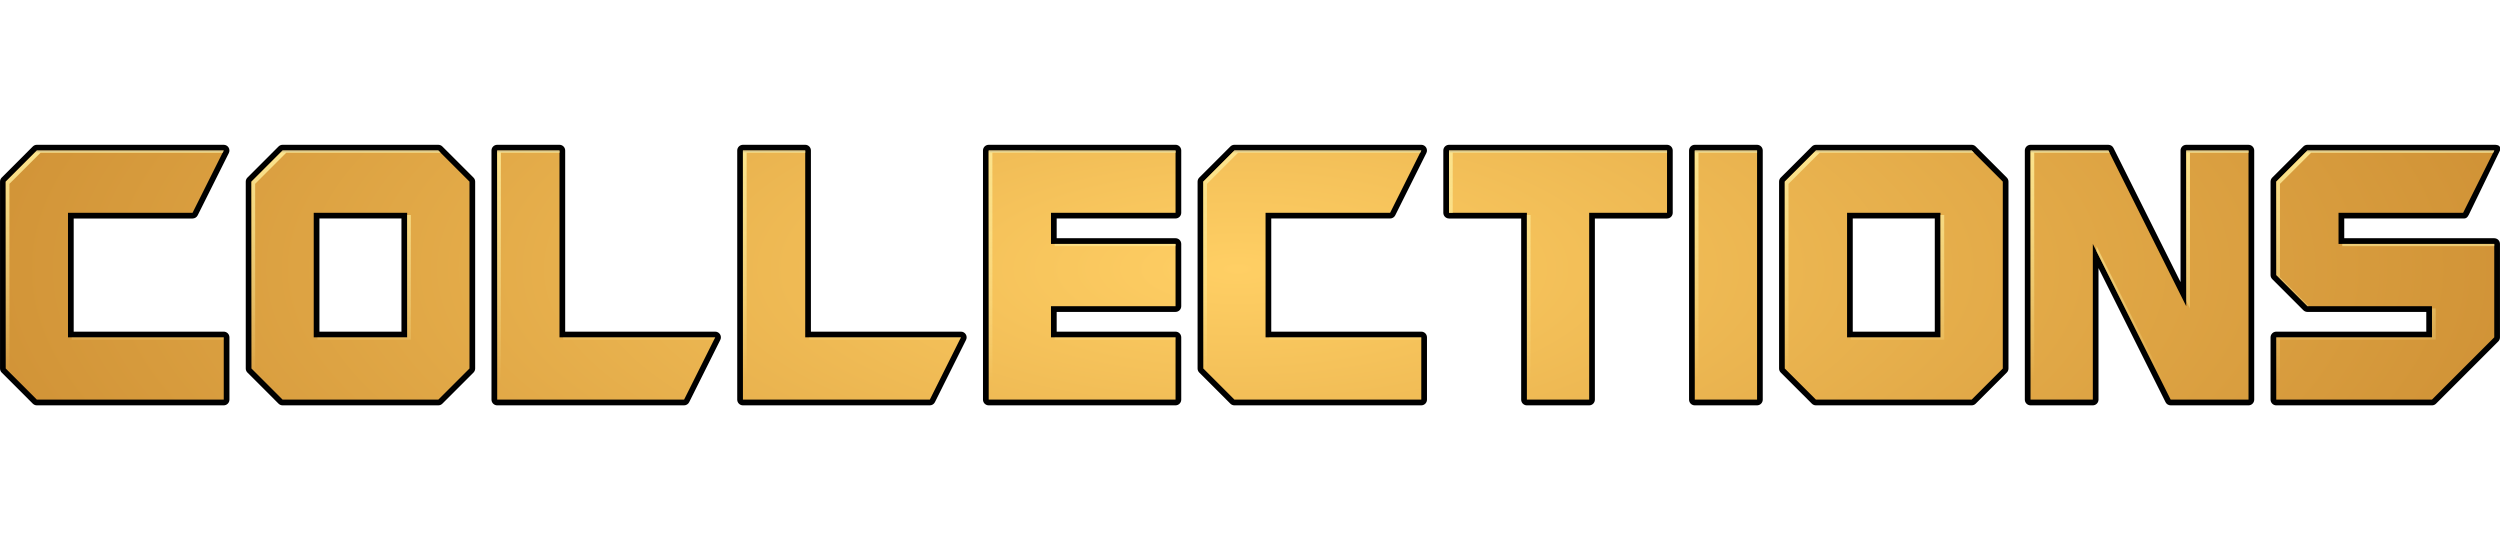
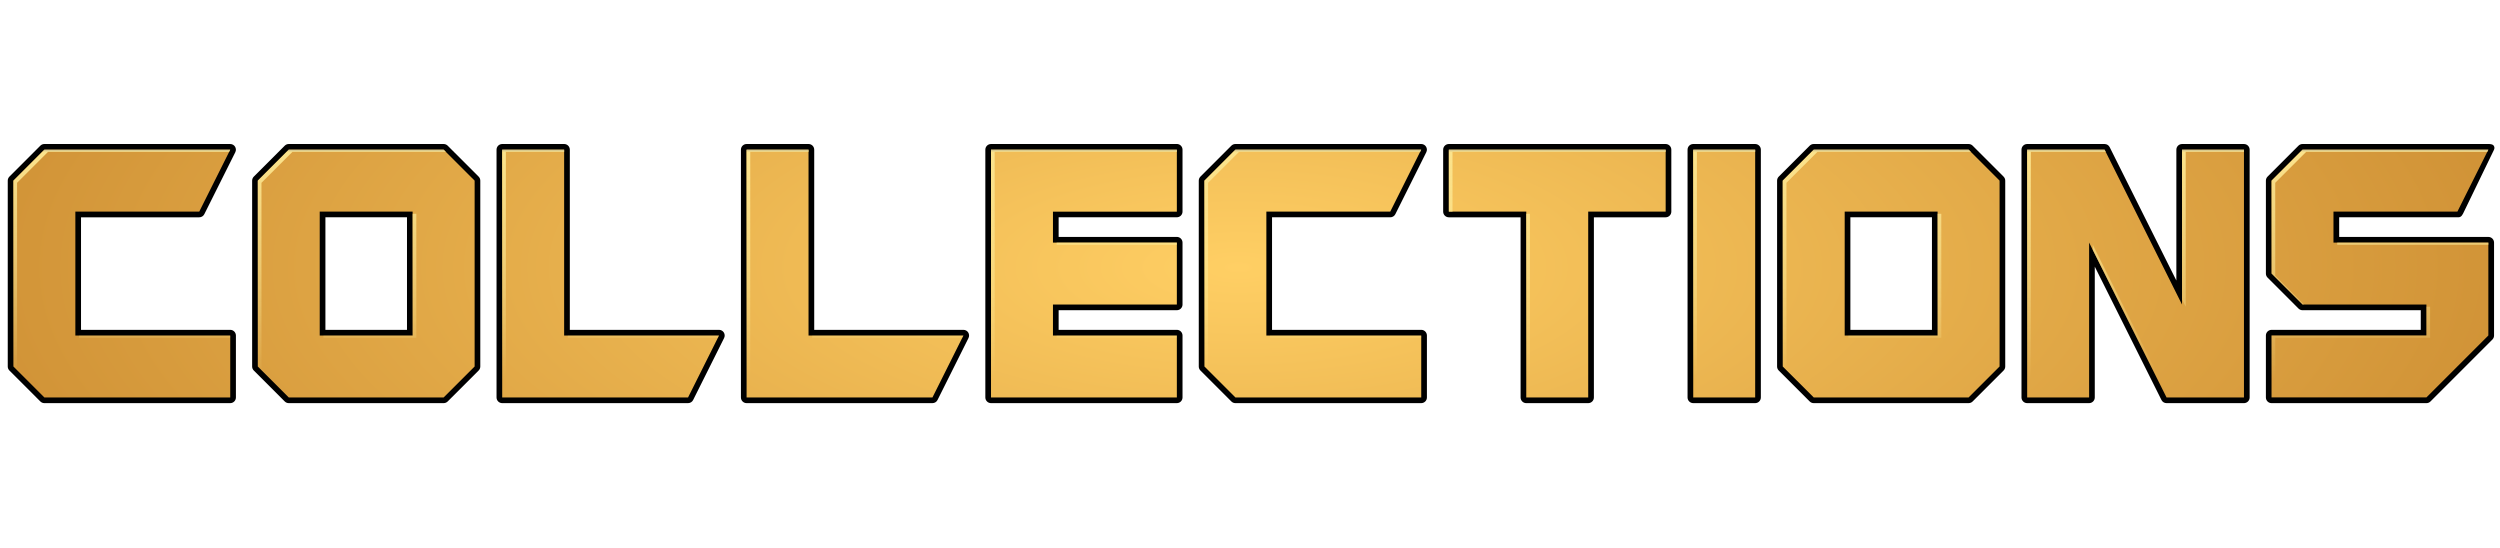
- <svg xmlns="http://www.w3.org/2000/svg" xmlns:xlink="http://www.w3.org/1999/xlink" width="302.341" height="66.534" viewBox="0 0 79.994 17.604" version="1.1" id="svg9136">
+ <svg xmlns="http://www.w3.org/2000/svg" xmlns:xlink="http://www.w3.org/1999/xlink" width="304" height="66.534" viewBox="0 0 80.433 17.604" version="1.1" id="svg9136">
  <defs id="defs9130">
    <linearGradient id="linearGradient4559">
      <stop style="stop-color:#000000;stop-opacity:1" offset="0" id="stop4555" />
      <stop id="stop4563" offset="0.007" style="stop-color:#c5bb8f;stop-opacity:1" />
      <stop style="stop-color:#fbe38c;stop-opacity:1" offset="0.018" id="stop4565" />
      <stop style="stop-color:#fffbb1;stop-opacity:0;" offset="1" id="stop4557" />
    </linearGradient>
    <linearGradient id="linearGradient4549">
      <stop style="stop-color:#ffcf64;stop-opacity:1" offset="0" id="stop4545" />
      <stop style="stop-color:#d09236;stop-opacity:1" offset="1" id="stop4547" />
    </linearGradient>
-     <radialGradient xlink:href="#linearGradient4549" id="radialGradient4553" cx="55.191" cy="275.031" fx="55.191" fy="275.031" r="39.815" gradientTransform="matrix(1.046517,0,0,0.3840344,-2.567365,169.7277)" gradientUnits="userSpaceOnUse" />
-     <linearGradient xlink:href="#linearGradient4559" id="linearGradient4561" x1="17.804" y1="17.983" x2="17.804" y2="46.173" gradientUnits="userSpaceOnUse" />
+     <radialGradient xlink:href="#linearGradient4549" id="radialGradient4553" cx="55.191" cy="275.031" fx="55.191" fy="275.031" r="39.815" gradientTransform="matrix(1.046517,0,0,0.3840344,-2.318831,169.7277)" gradientUnits="userSpaceOnUse" />
+     <linearGradient xlink:href="#linearGradient4559" id="linearGradient4561" x1="17.804" y1="17.983" x2="17.804" y2="46.173" gradientUnits="userSpaceOnUse" gradientTransform="matrix(0.2645833,0,0,0.2645833,15.83961,266.7455)" />
  </defs>
  <g id="layer1" transform="translate(-15.59107,-266.7455)">
    <g aria-label="All Games" style="font-style:normal;font-variant:normal;font-weight:normal;font-stretch:normal;font-size:20.44px;line-height:12.775px;font-family:'namco regular';-inkscape-font-specification:'namco regular, ';letter-spacing:0px;word-spacing:0px;fill:#fbe01b;fill-opacity:1;stroke:none;stroke-width:0.511px;stroke-linecap:butt;stroke-linejoin:miter;stroke-opacity:1" id="text4594">
-       <g style="font-style:normal;font-variant:normal;font-weight:normal;font-stretch:normal;font-size:medium;line-height:4.559px;font-family:'namco regular';-inkscape-font-specification:'namco regular, ';letter-spacing:0px;word-spacing:0px;fill:#000000;fill-opacity:1;stroke:none;stroke-width:0.182px;stroke-linecap:butt;stroke-linejoin:miter;stroke-opacity:1" id="g5800" transform="matrix(1.092957,0,0,1.092957,-14.32256,-41.81751)">
+       <g style="font-style:normal;font-variant:normal;font-weight:normal;font-stretch:normal;font-size:medium;line-height:4.559px;font-family:'namco regular';-inkscape-font-specification:'namco regular, ';letter-spacing:0px;word-spacing:0px;fill:#000000;fill-opacity:1;stroke:none;stroke-width:0.182px;stroke-linecap:butt;stroke-linejoin:miter;stroke-opacity:1" id="g5800" transform="matrix(1.092957,0,0,1.092957,-14.07402,-41.81751)">
        <path id="path5798" d="m 48.426,171.732 c -0.168,-5.6e-4 -0.328,0.066 -0.447,0.184 l -3.445,3.445 c -0.118,0.119 -0.184,0.28 -0.184,0.447 v 20.678 c -5.65e-4,0.168 0.065,0.328 0.184,0.447 l 3.445,3.445 c 0.119,0.118 0.28,0.184 0.447,0.184 h 20.678 c 0.348,-3e-4 0.631,-0.283 0.631,-0.631 v -6.893 c -3.02e-4,-0.348 -0.283,-0.631 -0.631,-0.631 H 52.502 V 179.887 H 65.656 c 0.239,1.5e-4 0.457,-0.134 0.564,-0.348 l 3.447,-6.893 c 0.21,-0.42 -0.095,-0.914 -0.564,-0.914 z m 27.191,0 c -0.168,-5.6e-4 -0.328,0.066 -0.447,0.184 l -3.445,3.445 c -0.118,0.119 -0.184,0.28 -0.184,0.447 v 20.678 c -5.65e-4,0.168 0.065,0.328 0.184,0.447 l 3.445,3.445 c 0.119,0.118 0.28,0.184 0.447,0.184 h 17.23 c 0.168,5.7e-4 0.328,-0.066 0.447,-0.184 l 3.447,-3.445 c 0.118,-0.119 0.184,-0.28 0.184,-0.447 v -20.678 c 5.65e-4,-0.168 -0.065,-0.328 -0.184,-0.447 l -3.447,-3.445 c -0.119,-0.118 -0.28,-0.184 -0.447,-0.184 z m 23.746,0 c -0.348,3e-4 -0.631,0.283 -0.631,0.631 v 27.568 c 3.02e-4,0.348 0.283,0.631 0.631,0.631 h 20.678 c 0.239,1.5e-4 0.457,-0.134 0.564,-0.348 l 3.445,-6.893 c 0.21,-0.42 -0.095,-0.914 -0.564,-0.914 h -16.6 v -20.045 c -3e-4,-0.348 -0.283,-0.631 -0.631,-0.631 z m 27.191,0 c -0.348,3e-4 -0.631,0.283 -0.631,0.631 v 27.568 c 3e-4,0.348 0.283,0.631 0.631,0.631 h 20.678 c 0.239,1.5e-4 0.457,-0.134 0.564,-0.348 l 3.445,-6.893 c 0.21,-0.42 -0.095,-0.914 -0.564,-0.914 h -16.6 v -20.045 c -3e-4,-0.348 -0.283,-0.631 -0.631,-0.631 z m 27.193,0 c -0.348,3e-4 -0.631,0.283 -0.631,0.631 v 27.568 c 3e-4,0.348 0.283,0.631 0.631,0.631 h 20.676 c 0.348,-3e-4 0.631,-0.283 0.631,-0.631 v -6.893 c -3e-4,-0.348 -0.283,-0.631 -0.631,-0.631 h -13.152 v -2.184 h 13.152 c 0.348,-3e-4 0.631,-0.283 0.631,-0.631 v -6.893 c -3e-4,-0.348 -0.283,-0.631 -0.631,-0.631 h -13.152 v -2.184 h 13.152 c 0.348,-3e-4 0.631,-0.283 0.631,-0.631 v -6.893 c -3e-4,-0.348 -0.283,-0.631 -0.631,-0.631 z m 27.191,0 c -0.168,-5.6e-4 -0.328,0.066 -0.447,0.184 l -3.445,3.445 c -0.118,0.119 -0.184,0.28 -0.184,0.447 v 20.678 c -5.6e-4,0.168 0.066,0.328 0.184,0.447 l 3.445,3.445 c 0.119,0.118 0.28,0.184 0.447,0.184 h 20.676 c 0.348,-3e-4 0.631,-0.283 0.631,-0.631 v -6.893 c -3e-4,-0.348 -0.283,-0.631 -0.631,-0.631 h -16.6 v -12.521 h 13.154 c 0.239,1.5e-4 0.457,-0.134 0.564,-0.348 l 3.445,-6.893 c 0.21,-0.42 -0.095,-0.914 -0.564,-0.914 z m 23.746,0 c -0.348,3e-4 -0.631,0.283 -0.631,0.631 v 6.893 c 3e-4,0.348 0.283,0.631 0.631,0.631 h 7.984 v 20.045 c 3e-4,0.348 0.283,0.631 0.631,0.631 h 6.893 c 0.348,-3e-4 0.631,-0.283 0.631,-0.631 v -20.045 h 7.984 c 0.348,-3e-4 0.631,-0.283 0.631,-0.631 v -6.893 c -3e-4,-0.348 -0.283,-0.631 -0.631,-0.631 z m 27.191,0 c -0.348,3e-4 -0.631,0.283 -0.631,0.631 v 27.568 c 3e-4,0.348 0.283,0.631 0.631,0.631 h 6.893 c 0.348,-3e-4 0.631,-0.283 0.631,-0.631 v -27.568 c -3e-4,-0.348 -0.283,-0.631 -0.631,-0.631 z m 13.408,0 c -0.168,-5.7e-4 -0.328,0.066 -0.447,0.184 l -3.447,3.445 c -0.118,0.119 -0.184,0.28 -0.184,0.447 v 20.678 c -5.7e-4,0.168 0.066,0.328 0.184,0.447 l 3.447,3.445 c 0.119,0.118 0.28,0.184 0.447,0.184 h 17.23 c 0.168,5.7e-4 0.328,-0.066 0.447,-0.184 l 3.445,-3.445 c 0.118,-0.119 0.184,-0.28 0.184,-0.447 v -20.678 c 5.6e-4,-0.168 -0.066,-0.328 -0.184,-0.447 l -3.445,-3.445 c -0.119,-0.118 -0.28,-0.184 -0.447,-0.184 z m 23.746,0 c -0.348,3e-4 -0.631,0.283 -0.631,0.631 v 27.568 c 3e-4,0.348 0.283,0.631 0.631,0.631 h 6.891 c 0.348,-3.1e-4 0.631,-0.283 0.631,-0.631 V 185.375 l 7.42,14.84 c 0.107,0.213 0.326,0.348 0.564,0.348 h 8.615 c 0.348,-3e-4 0.631,-0.283 0.631,-0.631 v -27.568 c -3e-4,-0.348 -0.283,-0.631 -0.631,-0.631 h -6.891 c -0.348,3e-4 -0.631,0.283 -0.631,0.631 v 14.557 l -7.42,-14.84 c -0.107,-0.213 -0.326,-0.348 -0.564,-0.348 z m 30.637,0 c -0.168,-5.7e-4 -0.328,0.066 -0.447,0.184 l -3.445,3.445 c -0.118,0.119 -0.184,0.28 -0.184,0.447 v 10.34 c -5.7e-4,0.168 0.066,0.328 0.184,0.447 l 3.445,3.445 c 0.119,0.118 0.28,0.184 0.447,0.184 h 13.154 v 2.184 h -16.6 c -0.348,3e-4 -0.631,0.283 -0.631,0.631 v 6.893 c 3e-4,0.348 0.283,0.631 0.631,0.631 h 17.23 c 0.168,5.7e-4 0.328,-0.066 0.447,-0.184 l 6.893,-6.893 c 0.118,-0.119 0.184,-0.28 0.184,-0.447 v -10.338 c -3e-4,-0.348 -0.283,-0.631 -0.631,-0.631 h -16.6 v -2.184 h 13.258 c 0.348,-3e-4 0.484,-0.313 0.631,-0.631 l 3.341,-6.893 c 0.089,-0.209 0.029,-0.353 -0.049,-0.458 -0.115,-0.154 -0.375,-0.173 -0.582,-0.173 z m -219.973,8.154 h 9.076 v 12.521 h -9.076 z m 169.666,0 h 9.076 v 12.521 h -9.076 z" style="font-style:normal;font-variant:normal;font-weight:normal;font-stretch:normal;line-height:8.951px;font-family:Guardians;-inkscape-font-specification:Guardians;text-align:center;text-anchor:middle;stroke-width:0.689px" transform="matrix(0.2645833,0,0,0.2645833,15.63529,241.1213)" />
      </g>
-       <path id="path5742" style="font-style:normal;font-variant:normal;font-weight:normal;font-stretch:normal;font-size:medium;line-height:8.951px;font-family:Guardians;-inkscape-font-specification:Guardians;text-align:center;letter-spacing:0px;word-spacing:0px;text-anchor:middle;fill:url(#radialGradient4553);fill-opacity:1;stroke:none;stroke-width:0.199px;stroke-linecap:butt;stroke-linejoin:miter;stroke-opacity:1" d="m 16.77,271.561 -0.996,0.996 v 5.98 l 0.996,0.996 h 5.98 v -1.993 H 17.766 v -3.986 h 3.986 l 0.997,-1.993 z m 7.863,0 -0.996,0.996 v 5.98 l 0.996,0.996 h 4.983 l 0.997,-0.996 v -5.98 l -0.997,-0.996 z m 6.867,0 v 7.972 h 5.98 l 0.996,-1.993 h -4.983 v -5.979 z m 7.863,0 v 7.972 h 5.98 l 0.996,-1.993 h -4.983 v -5.979 z m 7.864,0 v 7.972 h 5.979 v -1.993 h -3.986 v -0.996 h 3.986 v -1.993 h -3.986 v -0.996 h 3.986 v -1.993 z m 7.863,0 -0.996,0.996 v 5.98 l 0.996,0.996 h 5.979 v -1.993 h -4.983 v -3.986 h 3.986 l 0.996,-1.993 z m 6.867,0 v 1.993 h 2.491 v 5.979 h 1.993 v -5.979 h 2.491 v -1.993 z m 7.863,0 v 7.972 h 1.993 v -7.972 z m 3.877,0 -0.997,0.996 v 5.98 l 0.997,0.996 H 78.68 l 0.996,-0.996 v -5.98 L 78.68,271.561 Z m 6.867,0 v 7.972 h 1.993 v -4.983 l 2.491,4.983 h 2.491 v -7.972 h -1.993 v 4.983 l -2.491,-4.983 z m 8.859,0 -0.996,0.996 v 2.99 l 0.996,0.996 h 3.986 v 0.996 h -4.983 v 1.993 h 4.983 l 1.993,-1.993 v -2.989 h -4.983 v -0.996 h 3.987 l 0.996,-1.993 z m -63.794,1.993 h 2.989 v 3.986 h -2.989 z m 49.064,0 h 2.989 v 3.986 h -2.989 z" />
-       <g style="font-style:normal;font-variant:normal;font-weight:normal;font-stretch:normal;font-size:medium;line-height:4.559px;font-family:'namco regular';-inkscape-font-specification:'namco regular, ';letter-spacing:0px;word-spacing:0px;fill:#3aaae2;fill-opacity:1;stroke:none;stroke-width:0.182px;stroke-linecap:butt;stroke-linejoin:miter;stroke-opacity:1" transform="matrix(1.092957,0,0,1.092957,-13.32625,-43.16314)" id="g5777" />
-       <g style="font-style:normal;font-variant:normal;font-weight:normal;font-stretch:normal;font-size:medium;line-height:4.559px;font-family:'namco regular';-inkscape-font-specification:'namco regular, ';letter-spacing:0px;word-spacing:0px;fill:#000000;fill-opacity:1;stroke:none;stroke-width:0.182px;stroke-linecap:butt;stroke-linejoin:miter;stroke-opacity:1" id="g5796" transform="matrix(1.092957,0,0,1.092957,-13.32625,-43.16314)" />
-       <path style="font-style:normal;font-variant:normal;font-weight:normal;font-stretch:normal;font-size:medium;line-height:8.951px;font-family:Guardians;-inkscape-font-specification:Guardians;text-align:center;letter-spacing:0px;word-spacing:0px;text-anchor:middle;fill:url(#linearGradient4561);fill-opacity:1;stroke:none;stroke-width:0.753px;stroke-linecap:butt;stroke-linejoin:miter;stroke-opacity:1" d="M 4.455,18.201 0.689,21.967 V 44.566 L 4.455,48.332 H 4.635 L 1.137,44.834 V 22.234 L 4.902,18.469 H 26.92 l 0.135,-0.268 z m 29.719,0 -3.766,3.766 v 22.6 l 3.766,3.766 h 0.18 L 30.855,44.834 V 22.234 l 3.766,-3.766 h 18.652 l -0.268,-0.268 z m 25.953,0 v 30.131 h 0.447 V 18.469 h 7.086 v -0.268 z m 29.719,0 v 30.131 h 0.447 V 18.469 h 7.086 v -0.268 z m 29.723,0 v 30.131 h 0.445 V 18.469 h 22.152 v -0.268 z m 29.719,0 -3.766,3.766 v 22.6 l 3.766,3.766 h 0.178 L 145.967,44.834 V 22.234 l 3.766,-3.766 h 22.02 l 0.133,-0.268 z m 25.953,0 v 7.533 h 0.447 V 18.469 h 25.918 v -0.268 z m 29.719,0 v 30.131 h 0.447 V 18.469 h 7.086 v -0.268 z m 14.654,0 -3.768,3.766 v 22.6 l 3.768,3.766 h 0.18 l -3.5,-3.498 V 22.234 l 3.768,-3.766 h 18.652 l -0.268,-0.268 z m 25.953,0 v 30.131 h 0.447 V 18.469 h 9.104 l -0.135,-0.268 z m 18.832,0 V 36.406 l 0.447,0.895 V 18.469 h 7.084 v -0.268 z m 14.654,0 -3.766,3.766 v 11.301 l 3.766,3.766 h 0.178 l -3.498,-3.498 V 22.234 l 3.766,-3.766 h 22.018 l 0.137,-0.268 z M 49.24,26.002 V 40.799 H 38.389 v 0.268 H 49.688 V 26.002 Z m 135.416,0 v 22.33 h 0.447 V 26.002 Z m 50.021,0 v 14.797 h -10.852 v 0.268 H 235.125 V 26.002 Z M 127.547,29.5 v 0.268 h 14.619 V 29.5 Z m 155.719,0 v 0.268 h 18.387 V 29.5 Z m -29.721,0.268 v 0.627 l 8.969,17.938 h 0.314 z m 40.574,7.533 v 3.498 h -18.832 v 7.533 h 0.445 v -7.266 h 18.832 V 37.301 Z M 8.668,40.799 v 0.268 H 27.055 v -0.268 z m 59.439,0 v 0.268 h 18.252 l 0.133,-0.268 z m 29.719,0 v 0.268 h 18.254 l 0.133,-0.268 z m 29.721,0 v 0.268 h 14.619 v -0.268 z m 25.951,0 v 0.268 h 18.387 v -0.268 z" transform="matrix(0.2645833,0,0,0.2645833,15.59107,266.7455)" id="path4538" />
+       <path id="path5742" style="font-style:normal;font-variant:normal;font-weight:normal;font-stretch:normal;font-size:medium;line-height:8.951px;font-family:Guardians;-inkscape-font-specification:Guardians;text-align:center;letter-spacing:0px;word-spacing:0px;text-anchor:middle;fill:url(#radialGradient4553);fill-opacity:1;stroke:none;stroke-width:0.199px;stroke-linecap:butt;stroke-linejoin:miter;stroke-opacity:1" d="m 17.018,271.561 -0.996,0.996 v 5.98 l 0.996,0.996 h 5.98 v -1.993 h -4.983 v -3.986 h 3.986 l 0.997,-1.993 z m 7.863,0 -0.996,0.996 v 5.98 l 0.996,0.996 h 4.983 l 0.997,-0.996 v -5.98 l -0.997,-0.996 z m 6.867,0 v 7.972 h 5.98 l 0.996,-1.993 h -4.983 v -5.979 z m 7.863,0 v 7.972 h 5.98 l 0.996,-1.993 h -4.983 v -5.979 z m 7.864,0 v 7.972 h 5.979 v -1.993 h -3.986 v -0.996 h 3.986 v -1.993 h -3.986 v -0.996 h 3.986 v -1.993 z m 7.863,0 -0.996,0.996 v 5.98 l 0.996,0.996 h 5.979 v -1.993 h -4.983 v -3.986 h 3.986 l 0.996,-1.993 z m 6.867,0 v 1.993 h 2.491 v 5.979 h 1.993 v -5.979 H 69.181 v -1.993 z m 7.863,0 v 7.972 h 1.993 v -7.972 z m 3.877,0 -0.997,0.996 v 5.98 l 0.997,0.996 h 4.983 l 0.996,-0.996 v -5.98 l -0.996,-0.996 z m 6.867,0 v 7.972 h 1.993 v -4.983 l 2.491,4.983 h 2.491 v -7.972 h -1.993 v 4.983 l -2.491,-4.983 z m 8.859,0 -0.996,0.996 v 2.99 l 0.996,0.996 h 3.986 v 0.996 h -4.983 v 1.993 h 4.983 l 1.993,-1.993 v -2.989 h -4.983 v -0.996 h 3.987 l 0.996,-1.993 z m -63.794,1.993 h 2.989 v 3.986 h -2.989 z m 49.064,0 h 2.989 v 3.986 h -2.989 z" />
+       <g style="font-style:normal;font-variant:normal;font-weight:normal;font-stretch:normal;font-size:medium;line-height:4.559px;font-family:'namco regular';-inkscape-font-specification:'namco regular, ';letter-spacing:0px;word-spacing:0px;fill:#3aaae2;fill-opacity:1;stroke:none;stroke-width:0.182px;stroke-linecap:butt;stroke-linejoin:miter;stroke-opacity:1" transform="matrix(1.092957,0,0,1.092957,-13.07771,-43.16314)" id="g5777" />
+       <g style="font-style:normal;font-variant:normal;font-weight:normal;font-stretch:normal;font-size:medium;line-height:4.559px;font-family:'namco regular';-inkscape-font-specification:'namco regular, ';letter-spacing:0px;word-spacing:0px;fill:#000000;fill-opacity:1;stroke:none;stroke-width:0.182px;stroke-linecap:butt;stroke-linejoin:miter;stroke-opacity:1" id="g5796" transform="matrix(1.092957,0,0,1.092957,-13.07771,-43.16314)" />
+       <path style="font-style:normal;font-variant:normal;font-weight:normal;font-stretch:normal;font-size:medium;line-height:8.951px;font-family:Guardians;-inkscape-font-specification:Guardians;text-align:center;letter-spacing:0px;word-spacing:0px;text-anchor:middle;fill:url(#linearGradient4561);fill-opacity:1;stroke:none;stroke-width:0.199px;stroke-linecap:butt;stroke-linejoin:miter;stroke-opacity:1" d="m 17.018,271.561 -0.996,0.996 v 5.979 l 0.996,0.996 h 0.048 l -0.926,-0.926 v -5.979 l 0.996,-0.996 h 5.825 l 0.036,-0.071 z m 7.863,0 -0.996,0.996 v 5.979 l 0.996,0.996 h 0.048 l -0.926,-0.926 v -5.979 l 0.996,-0.996 h 4.935 l -0.071,-0.071 z m 6.867,0 v 7.972 h 0.118 v -7.901 h 1.875 v -0.071 z m 7.863,0 v 7.972 h 0.118 v -7.901 h 1.875 v -0.071 z m 7.864,0 v 7.972 h 0.118 v -7.901 h 5.861 v -0.071 z m 7.863,0 -0.996,0.996 v 5.979 l 0.996,0.996 h 0.047 l -0.926,-0.926 v -5.979 l 0.996,-0.996 h 5.826 l 0.035,-0.071 z m 6.867,0 v 1.993 h 0.118 v -1.922 h 6.857 v -0.071 z m 7.863,0 v 7.972 h 0.118 v -7.901 h 1.875 v -0.071 z m 3.877,0 -0.997,0.996 v 5.979 l 0.997,0.996 h 0.048 l -0.926,-0.926 v -5.979 l 0.997,-0.996 h 4.935 l -0.071,-0.071 z m 6.867,0 v 7.972 h 0.118 v -7.901 h 2.409 l -0.036,-0.071 z m 4.983,0 v 4.817 l 0.118,0.237 v -4.983 h 1.874 v -0.071 z m 3.877,0 -0.996,0.996 v 2.99 l 0.996,0.996 h 0.047 l -0.926,-0.926 v -2.99 l 0.996,-0.996 h 5.825 l 0.036,-0.071 z m -60.805,2.064 v 3.915 h -2.871 v 0.071 h 2.989 v -3.986 z m 35.829,0 v 5.908 h 0.118 v -5.908 z m 13.235,0 v 3.915 h -2.871 v 0.071 h 2.989 v -3.986 z m -28.345,0.926 v 0.071 h 3.868 v -0.071 z m 41.201,0 v 0.071 h 4.865 v -0.071 z m -7.864,0.071 v 0.166 l 2.373,4.746 h 0.083 z m 10.735,1.993 v 0.926 h -4.983 v 1.993 h 0.118 V 277.611 h 4.983 v -0.996 z m -75.526,0.926 v 0.071 h 4.865 v -0.071 z m 15.727,0 v 0.071 h 4.829 l 0.035,-0.071 z m 7.863,0 v 0.071 h 4.83 l 0.035,-0.071 z m 7.864,0 v 0.071 h 3.868 v -0.071 z m 6.866,0 v 0.071 h 4.865 v -0.071 z" id="path4538" />
    </g>
  </g>
</svg>
